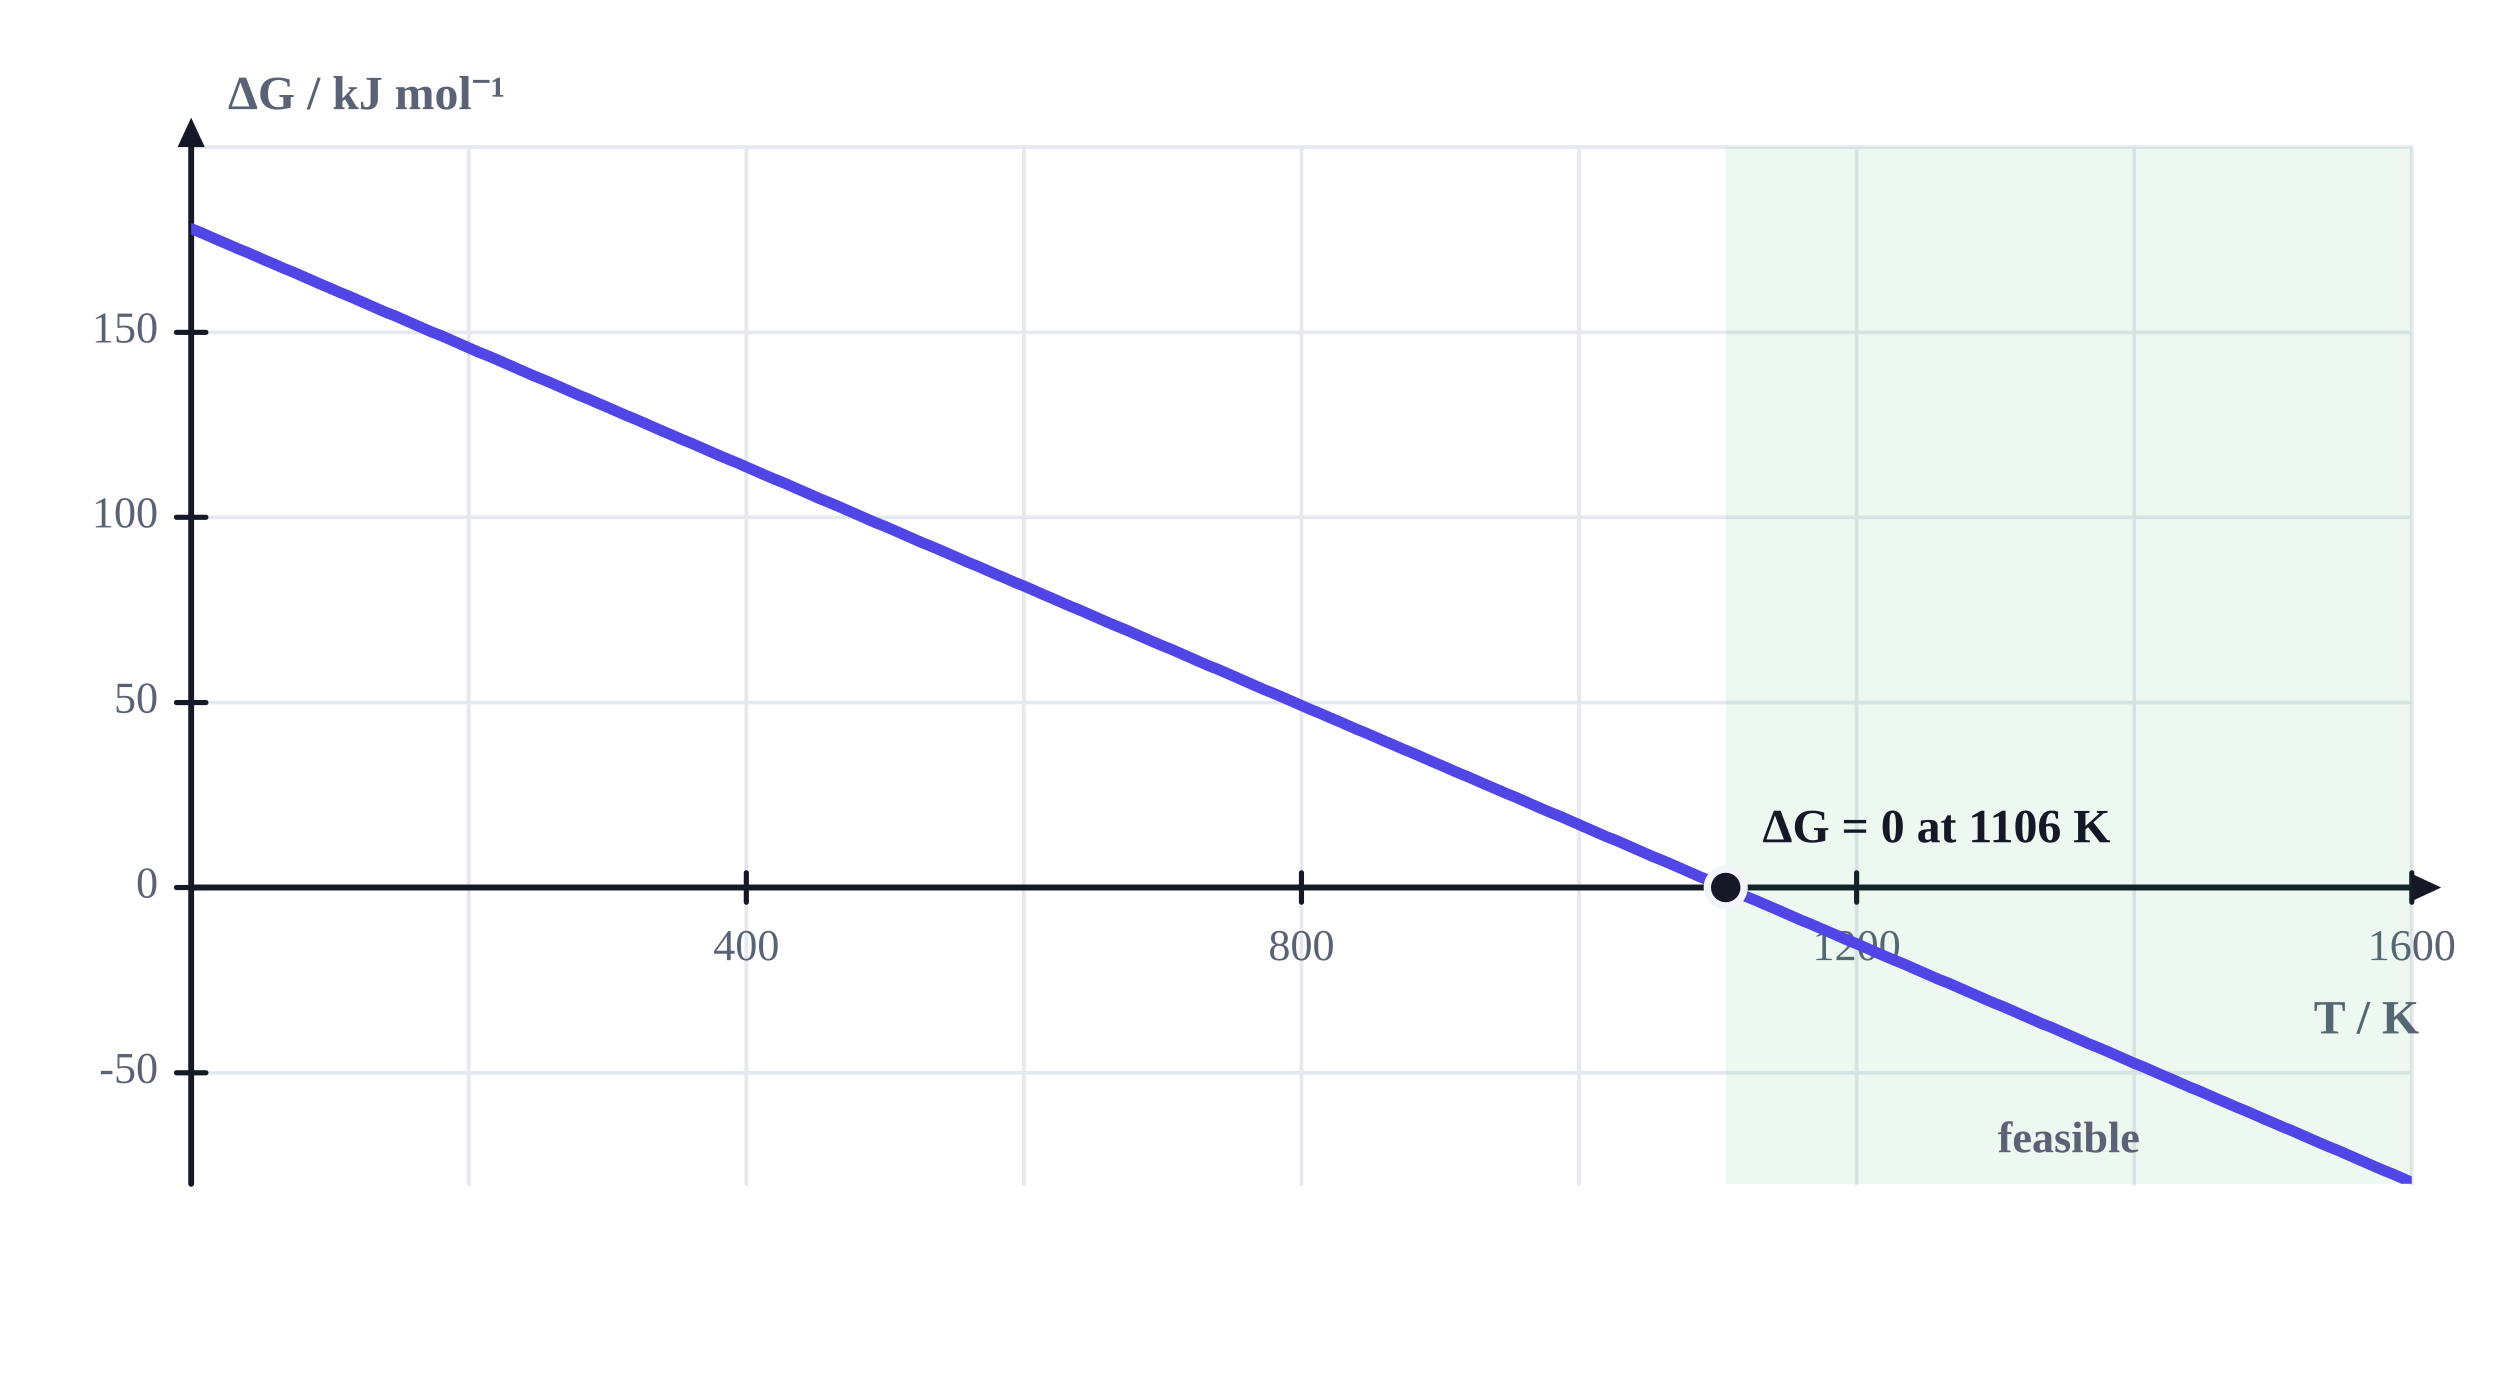
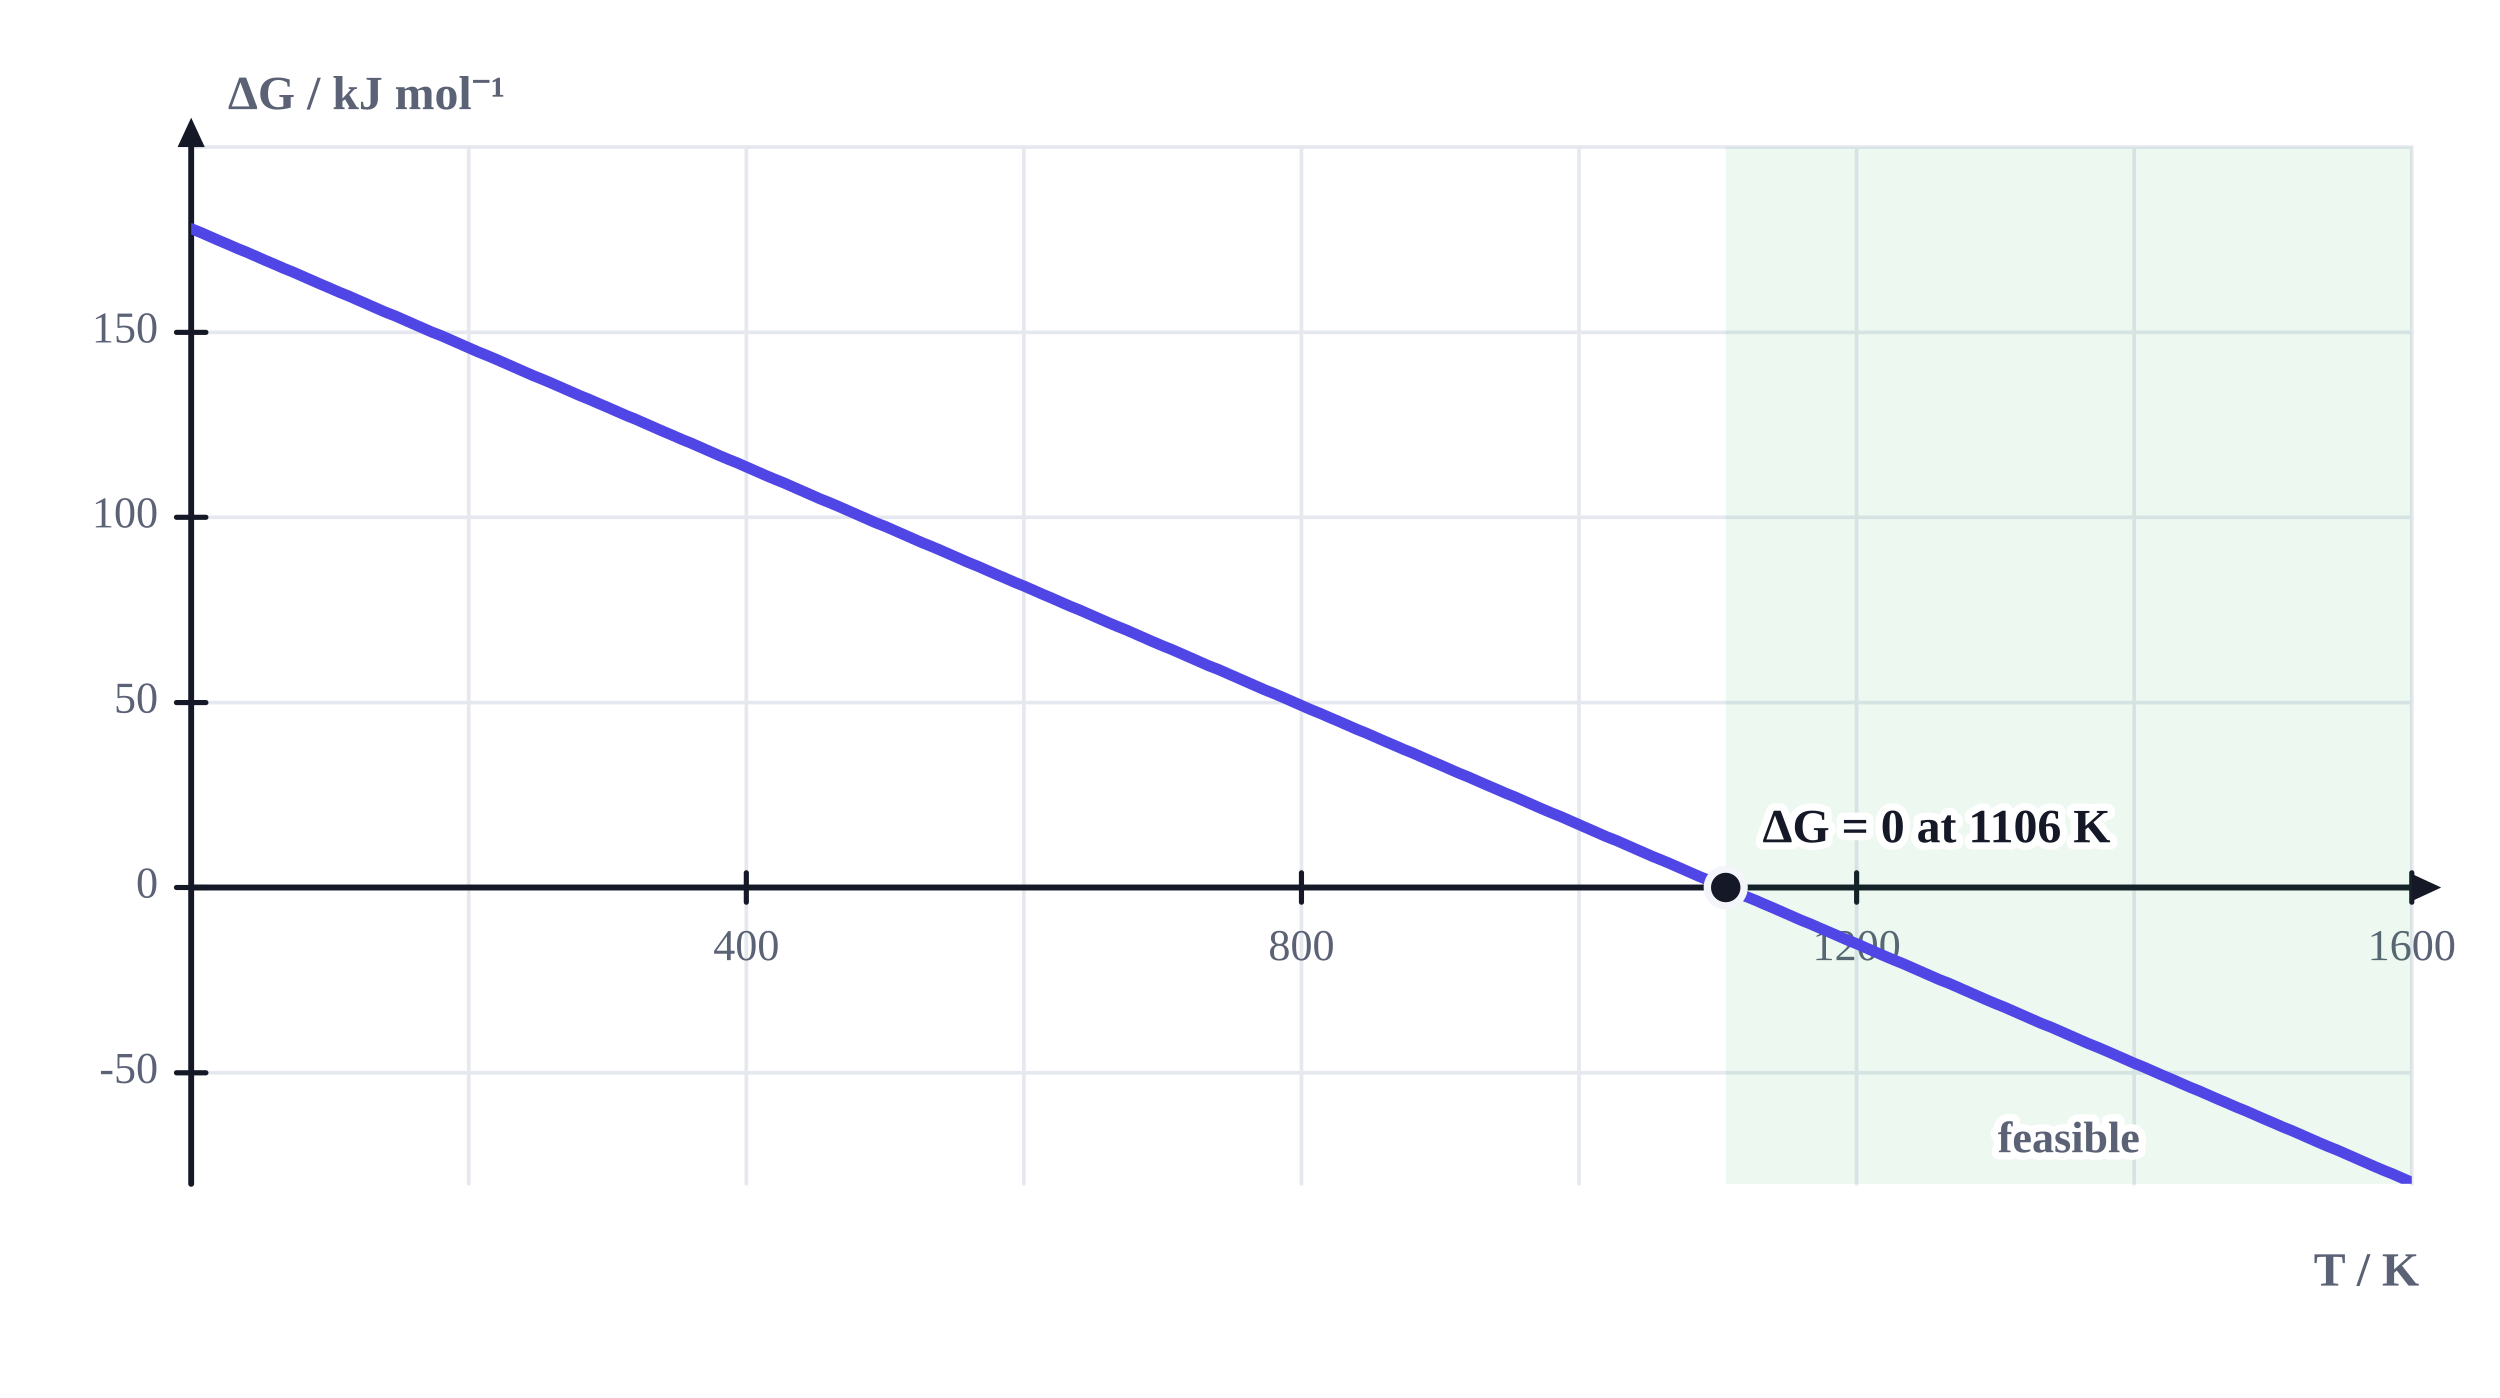
<svg xmlns="http://www.w3.org/2000/svg" viewBox="0 0 680.0 380.0" width="680.0" height="380.0" role="img" aria-label="ΔG against temperature: a straight line falling from +178 kJ/mol at 0 K, crossing zero near 1106 K." style="color:var(--vx-ink, #151826);font-family:inherit;max-width:100%;height:auto">
  <path d="M52.0 322.0 L52.0 40.0" stroke="var(--vx-grid, #e6e8f0)" stroke-width="1" stroke-linecap="round" fill="none" />
  <path d="M127.5 322.0 L127.5 40.0" stroke="var(--vx-grid, #e6e8f0)" stroke-width="1" stroke-linecap="round" fill="none" />
  <path d="M203.0 322.0 L203.0 40.0" stroke="var(--vx-grid, #e6e8f0)" stroke-width="1" stroke-linecap="round" fill="none" />
  <path d="M278.5 322.0 L278.5 40.0" stroke="var(--vx-grid, #e6e8f0)" stroke-width="1" stroke-linecap="round" fill="none" />
  <path d="M354.0 322.0 L354.0 40.0" stroke="var(--vx-grid, #e6e8f0)" stroke-width="1" stroke-linecap="round" fill="none" />
  <path d="M429.5 322.0 L429.5 40.0" stroke="var(--vx-grid, #e6e8f0)" stroke-width="1" stroke-linecap="round" fill="none" />
  <path d="M505.0 322.0 L505.0 40.0" stroke="var(--vx-grid, #e6e8f0)" stroke-width="1" stroke-linecap="round" fill="none" />
  <path d="M580.5 322.0 L580.5 40.0" stroke="var(--vx-grid, #e6e8f0)" stroke-width="1" stroke-linecap="round" fill="none" />
  <path d="M656.0 322.0 L656.0 40.0" stroke="var(--vx-grid, #e6e8f0)" stroke-width="1" stroke-linecap="round" fill="none" />
  <path d="M52.0 291.8 L656.0 291.8" stroke="var(--vx-grid, #e6e8f0)" stroke-width="1" stroke-linecap="round" fill="none" />
  <path d="M52.0 241.4 L656.0 241.4" stroke="var(--vx-grid, #e6e8f0)" stroke-width="1" stroke-linecap="round" fill="none" />
  <path d="M52.0 191.1 L656.0 191.1" stroke="var(--vx-grid, #e6e8f0)" stroke-width="1" stroke-linecap="round" fill="none" />
  <path d="M52.0 140.7 L656.0 140.7" stroke="var(--vx-grid, #e6e8f0)" stroke-width="1" stroke-linecap="round" fill="none" />
  <path d="M52.0 90.4 L656.0 90.4" stroke="var(--vx-grid, #e6e8f0)" stroke-width="1" stroke-linecap="round" fill="none" />
  <path d="M52.0 40.0 L656.0 40.0" stroke="var(--vx-grid, #e6e8f0)" stroke-width="1" stroke-linecap="round" fill="none" />
  <path d="M52.0 241.4 L656.8 241.4" stroke="var(--vx-ink, #151826)" stroke-width="1.6" stroke-linecap="round" fill="none" />
  <path d="M664.0 241.4 L656.0 245.1 L656.0 237.7 Z" fill="var(--vx-ink, #151826)" />
  <path d="M52.0 322.0 L52.0 39.2" stroke="var(--vx-ink, #151826)" stroke-width="1.6" stroke-linecap="round" fill="none" />
  <path d="M52.0 32.0 L55.7 40.0 L48.3 40.0 Z" fill="var(--vx-ink, #151826)" />
  <path d="M203.0 237.4 L203.0 245.4" stroke="var(--vx-ink, #151826)" stroke-width="1.4" stroke-linecap="round" fill="none" />
  <text x="203.0" y="258.4" font-size="12" font-weight="500" text-anchor="middle" dominant-baseline="middle" fill="var(--vx-soft, #5b6275)">400</text>
  <path d="M354.0 237.4 L354.0 245.4" stroke="var(--vx-ink, #151826)" stroke-width="1.4" stroke-linecap="round" fill="none" />
  <text x="354.0" y="258.4" font-size="12" font-weight="500" text-anchor="middle" dominant-baseline="middle" fill="var(--vx-soft, #5b6275)">800</text>
  <path d="M505.0 237.4 L505.0 245.4" stroke="var(--vx-ink, #151826)" stroke-width="1.4" stroke-linecap="round" fill="none" />
  <text x="505.0" y="258.4" font-size="12" font-weight="500" text-anchor="middle" dominant-baseline="middle" fill="var(--vx-soft, #5b6275)">1200</text>
  <path d="M656.0 237.4 L656.0 245.4" stroke="var(--vx-ink, #151826)" stroke-width="1.4" stroke-linecap="round" fill="none" />
  <text x="656.0" y="258.4" font-size="12" font-weight="500" text-anchor="middle" dominant-baseline="middle" fill="var(--vx-soft, #5b6275)">1600</text>
  <path d="M48.0 291.8 L56.0 291.8" stroke="var(--vx-ink, #151826)" stroke-width="1.4" stroke-linecap="round" fill="none" />
  <text x="43.0" y="291.8" font-size="12" font-weight="500" text-anchor="end" dominant-baseline="middle" fill="var(--vx-soft, #5b6275)">-50</text>
  <path d="M48.0 241.4 L56.0 241.4" stroke="var(--vx-ink, #151826)" stroke-width="1.4" stroke-linecap="round" fill="none" />
  <text x="43.0" y="241.4" font-size="12" font-weight="500" text-anchor="end" dominant-baseline="middle" fill="var(--vx-soft, #5b6275)">0</text>
  <path d="M48.0 191.1 L56.0 191.1" stroke="var(--vx-ink, #151826)" stroke-width="1.4" stroke-linecap="round" fill="none" />
  <text x="43.0" y="191.1" font-size="12" font-weight="500" text-anchor="end" dominant-baseline="middle" fill="var(--vx-soft, #5b6275)">50</text>
  <path d="M48.0 140.7 L56.0 140.7" stroke="var(--vx-ink, #151826)" stroke-width="1.4" stroke-linecap="round" fill="none" />
  <text x="43.0" y="140.7" font-size="12" font-weight="500" text-anchor="end" dominant-baseline="middle" fill="var(--vx-soft, #5b6275)">100</text>
  <path d="M48.0 90.4 L56.0 90.4" stroke="var(--vx-ink, #151826)" stroke-width="1.4" stroke-linecap="round" fill="none" />
  <text x="43.0" y="90.4" font-size="12" font-weight="500" text-anchor="end" dominant-baseline="middle" fill="var(--vx-soft, #5b6275)">150</text>
-   <text x="658.0" y="277.4" font-size="13" font-weight="600" text-anchor="end" dominant-baseline="middle" fill="var(--vx-soft, #5b6275)">T / K</text>
+   <text x="658.0" y="346.0" font-size="13" font-weight="600" text-anchor="end" dominant-baseline="middle" fill="var(--vx-soft, #5b6275)">T / K</text>
  <text x="62.0" y="26.0" font-size="13" font-weight="600" text-anchor="start" dominant-baseline="middle" fill="var(--vx-soft, #5b6275)">ΔG / kJ mol⁻¹</text>
  <defs>
    <clipPath id="vx1035699937680">
      <rect x="52.0" y="40.0" width="604.0" height="282.0" />
    </clipPath>
  </defs>
  <rect x="469.4" y="40.0" width="186.6" height="282.0" fill="var(--vx-good, #16a34a)" fill-opacity=".08" />
-   <text x="562.7" y="310.0" font-size="12" font-weight="600" text-anchor="middle" dominant-baseline="middle" fill="var(--vx-soft, #5b6275)">feasible</text>
  <path d="M52.0 62.2 L54.5 63.2 L57.0 64.3 L59.5 65.4 L62.1 66.5 L64.6 67.6 L67.1 68.6 L69.6 69.7 L72.1 70.8 L74.7 71.9 L77.2 73.0 L79.7 74.0 L82.2 75.1 L84.7 76.2 L87.2 77.3 L89.8 78.4 L92.3 79.5 L94.8 80.5 L97.3 81.6 L99.8 82.7 L102.3 83.8 L104.8 84.9 L107.4 85.9 L109.9 87.0 L112.4 88.1 L114.9 89.2 L117.4 90.3 L120.0 91.3 L122.5 92.4 L125.0 93.5 L127.5 94.6 L130.0 95.7 L132.5 96.7 L135.1 97.8 L137.6 98.9 L140.1 100.0 L142.6 101.1 L145.1 102.2 L147.6 103.2 L150.2 104.3 L152.7 105.4 L155.2 106.5 L157.7 107.6 L160.2 108.6 L162.7 109.7 L165.3 110.8 L167.8 111.9 L170.3 113.0 L172.8 114.0 L175.3 115.1 L177.8 116.2 L180.3 117.3 L182.9 118.4 L185.4 119.5 L187.9 120.5 L190.4 121.6 L192.9 122.7 L195.4 123.8 L198.0 124.9 L200.5 125.9 L203.0 127.0 L205.5 128.1 L208.0 129.2 L210.6 130.3 L213.1 131.3 L215.6 132.4 L218.1 133.5 L220.6 134.6 L223.1 135.7 L225.6 136.7 L228.2 137.8 L230.7 138.9 L233.2 140.0 L235.7 141.1 L238.2 142.2 L240.8 143.2 L243.3 144.3 L245.8 145.4 L248.3 146.5 L250.8 147.6 L253.3 148.6 L255.9 149.7 L258.4 150.8 L260.9 151.9 L263.4 153.0 L265.9 154.0 L268.4 155.1 L270.9 156.2 L273.5 157.3 L276.0 158.4 L278.5 159.4 L281.0 160.5 L283.5 161.6 L286.1 162.7 L288.6 163.8 L291.1 164.9 L293.6 165.9 L296.1 167.0 L298.6 168.1 L301.1 169.2 L303.7 170.3 L306.2 171.3 L308.7 172.4 L311.2 173.5 L313.7 174.6 L316.3 175.7 L318.8 176.7 L321.3 177.8 L323.8 178.9 L326.3 180.0 L328.8 181.1 L331.4 182.1 L333.9 183.2 L336.4 184.3 L338.9 185.4 L341.4 186.5 L343.9 187.6 L346.4 188.6 L349.0 189.7 L351.5 190.8 L354.0 191.9 L356.5 193.0 L359.0 194.0 L361.5 195.1 L364.1 196.2 L366.6 197.3 L369.1 198.4 L371.6 199.4 L374.1 200.5 L376.6 201.6 L379.2 202.7 L381.7 203.8 L384.2 204.8 L386.7 205.9 L389.2 207.0 L391.8 208.1 L394.3 209.2 L396.8 210.3 L399.3 211.3 L401.8 212.4 L404.3 213.5 L406.9 214.6 L409.4 215.7 L411.9 216.7 L414.4 217.8 L416.9 218.9 L419.4 220.0 L422.0 221.1 L424.5 222.1 L427.0 223.2 L429.5 224.3 L432.0 225.4 L434.5 226.5 L437.0 227.6 L439.6 228.6 L442.1 229.7 L444.6 230.8 L447.1 231.9 L449.6 233.0 L452.1 234.0 L454.7 235.1 L457.2 236.2 L459.7 237.3 L462.2 238.4 L464.7 239.4 L467.3 240.5 L469.8 241.6 L472.3 242.7 L474.8 243.8 L477.3 244.8 L479.8 245.9 L482.4 247.0 L484.9 248.1 L487.4 249.2 L489.9 250.3 L492.4 251.3 L494.9 252.4 L497.5 253.5 L500.0 254.6 L502.5 255.7 L505.0 256.7 L507.5 257.8 L510.0 258.9 L512.5 260.0 L515.1 261.1 L517.6 262.1 L520.1 263.2 L522.6 264.3 L525.1 265.4 L527.6 266.5 L530.2 267.5 L532.7 268.6 L535.2 269.7 L537.7 270.8 L540.2 271.9 L542.8 273.0 L545.3 274.0 L547.8 275.1 L550.3 276.2 L552.8 277.3 L555.3 278.4 L557.9 279.4 L560.4 280.5 L562.9 281.6 L565.4 282.7 L567.9 283.8 L570.4 284.8 L573.0 285.9 L575.5 287.0 L578.0 288.1 L580.5 289.2 L583.0 290.2 L585.5 291.3 L588.0 292.4 L590.6 293.5 L593.1 294.6 L595.6 295.7 L598.1 296.7 L600.6 297.8 L603.1 298.9 L605.7 300.0 L608.2 301.1 L610.7 302.1 L613.2 303.2 L615.7 304.3 L618.3 305.4 L620.8 306.5 L623.3 307.5 L625.8 308.6 L628.3 309.7 L630.8 310.8 L633.4 311.9 L635.9 312.9 L638.4 314.0 L640.9 315.1 L643.4 316.2 L645.9 317.3 L648.5 318.4 L651.0 319.4 L653.5 320.5 L656.0 321.6" fill="none" stroke="var(--vx-a1, #4f46e5)" stroke-width="3" stroke-linecap="round" stroke-linejoin="round" clip-path="url(#vx1035699937680)" />
  <circle cx="469.4" cy="241.4" r="5" fill="var(--vx-ink, #151826)" stroke="var(--vx-panel, #f4f5fb)" stroke-width="2" />
-   <text x="479.4" y="225.4" font-size="13" font-weight="600" text-anchor="start" dominant-baseline="middle" fill="var(--vx-ink, #151826)">ΔG = 0 at 1106 K</text>
+   <text x="562.7" y="310.0" font-size="12" font-weight="600" text-anchor="middle" dominant-baseline="middle" fill="var(--vx-soft, #5b6275)" stroke="var(--vx-card, #fff)" stroke-width="4" stroke-linejoin="round" paint-order="stroke">feasible</text>
+   <text x="479.4" y="225.4" font-size="13" font-weight="600" text-anchor="start" dominant-baseline="middle" fill="var(--vx-ink, #151826)" stroke="var(--vx-card, #fff)" stroke-width="4" stroke-linejoin="round" paint-order="stroke">ΔG = 0 at 1106 K</text>
</svg>
